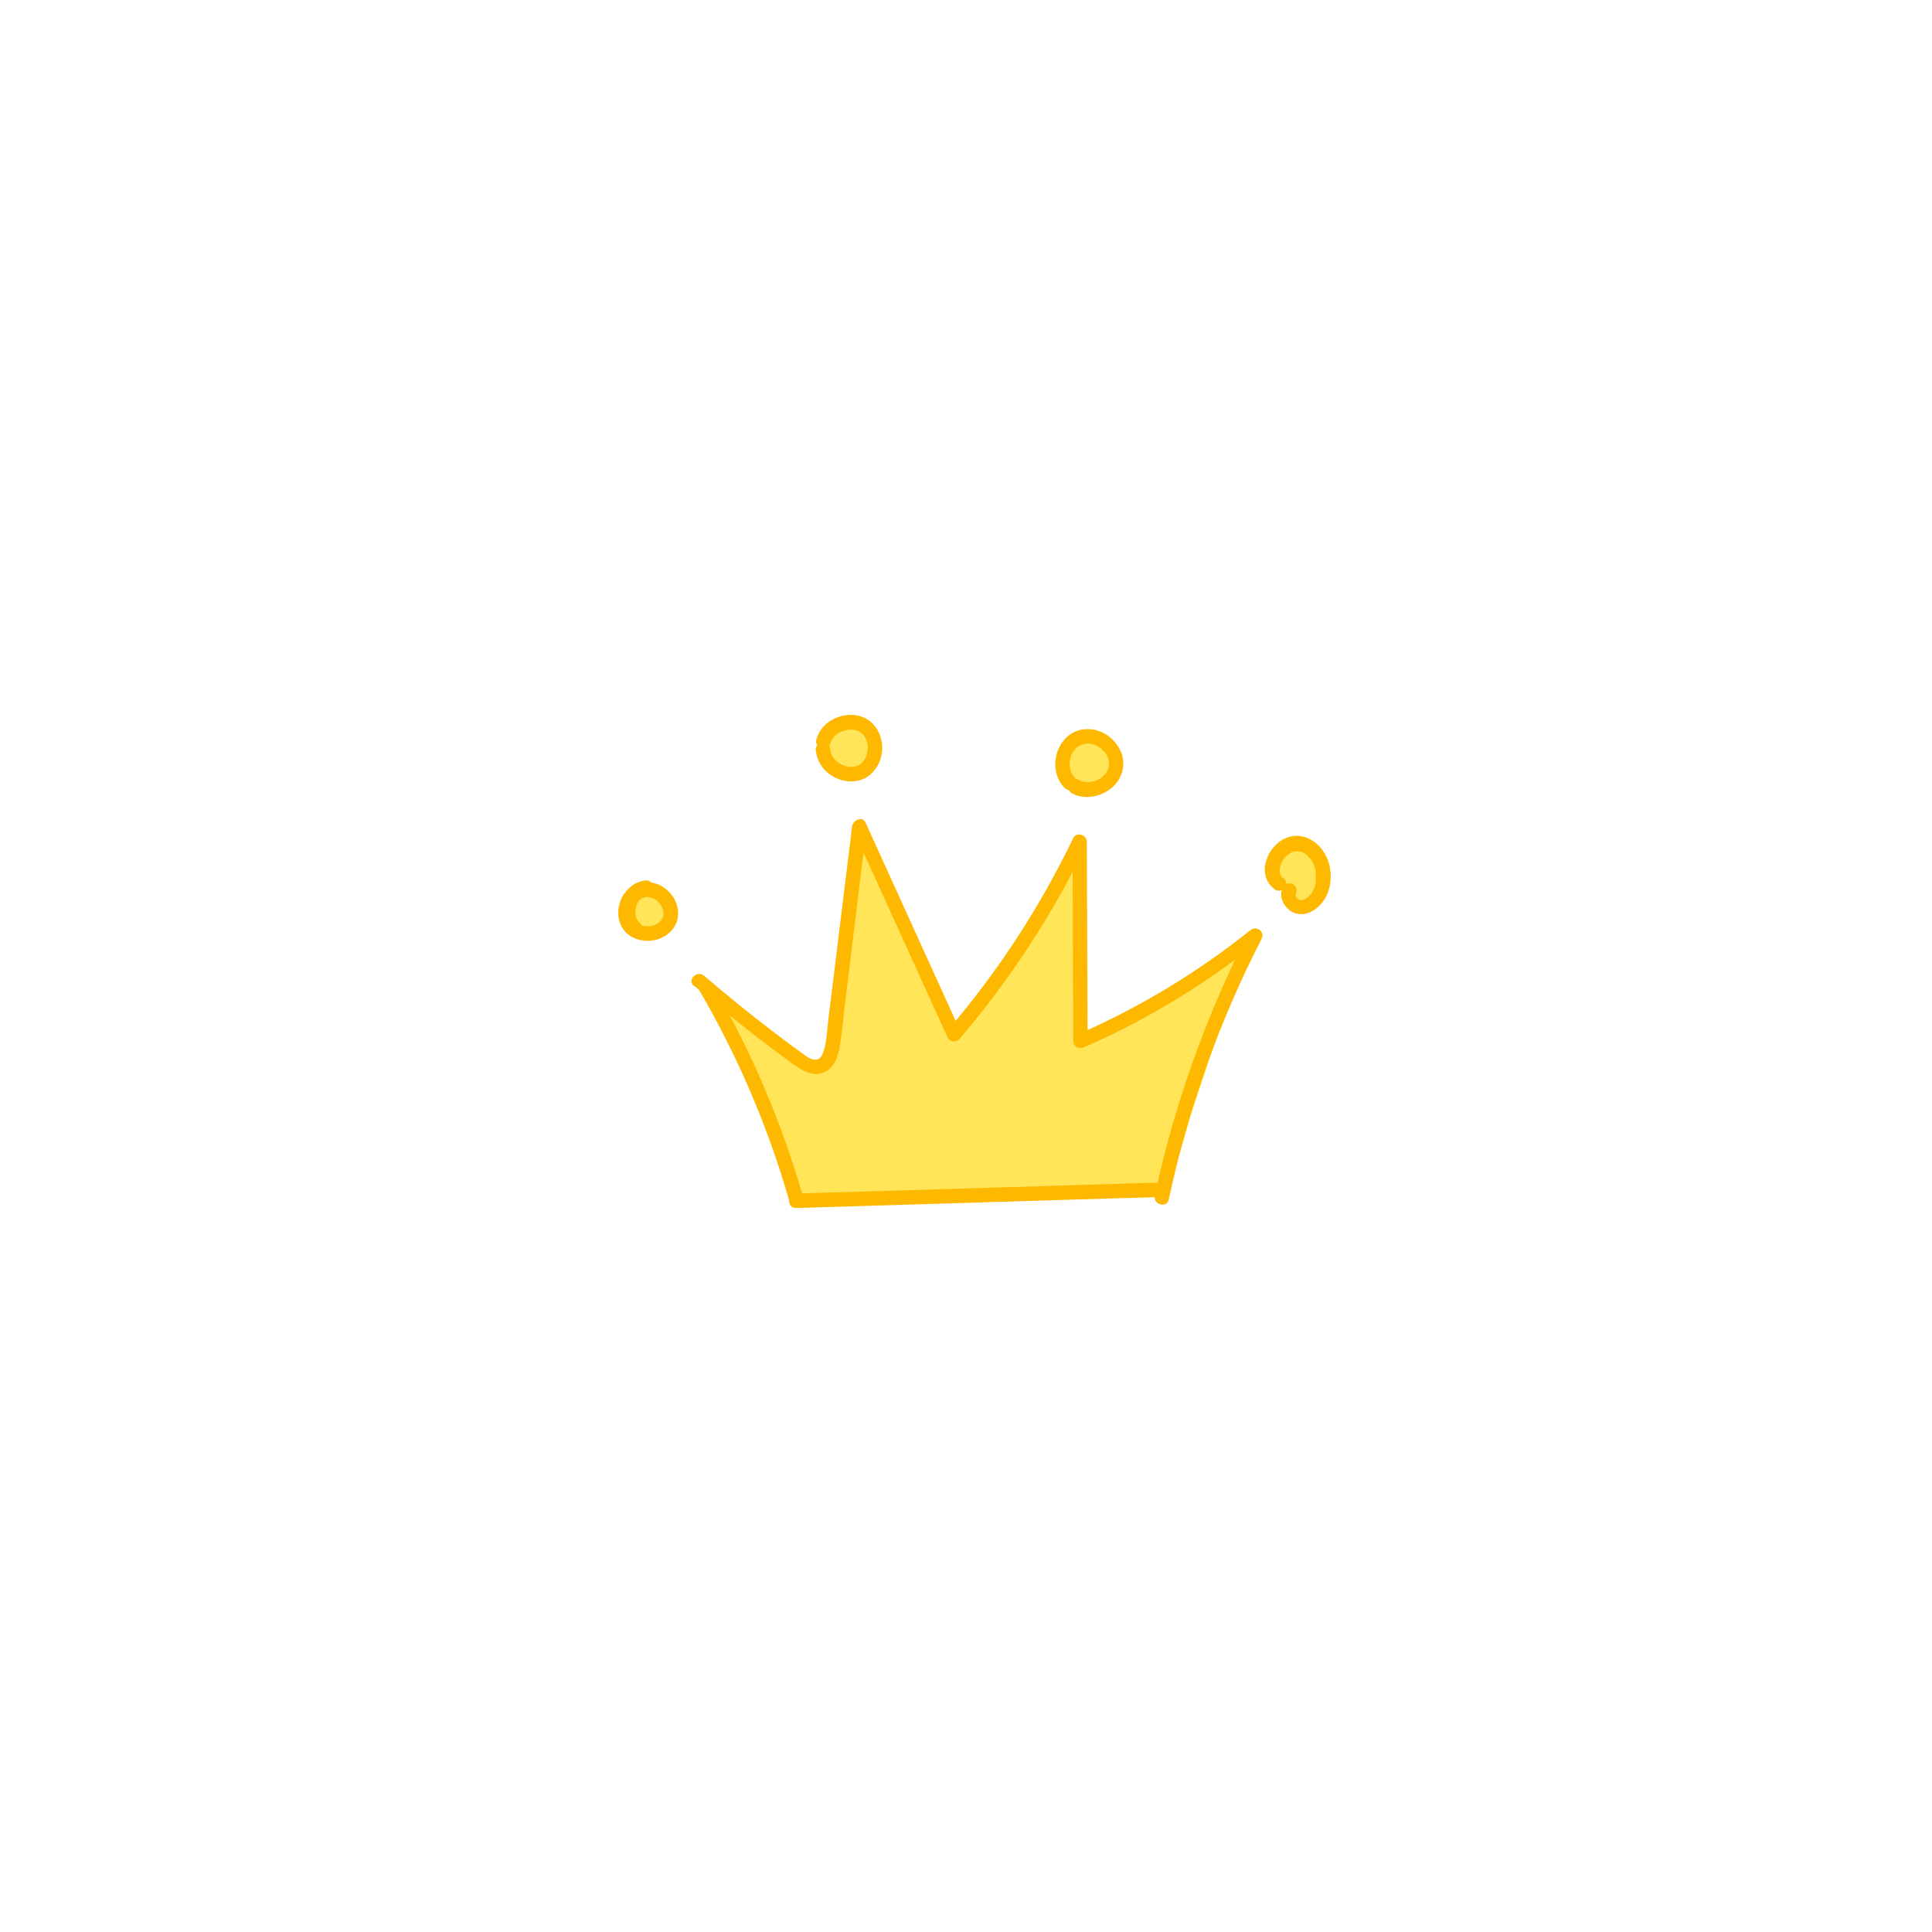
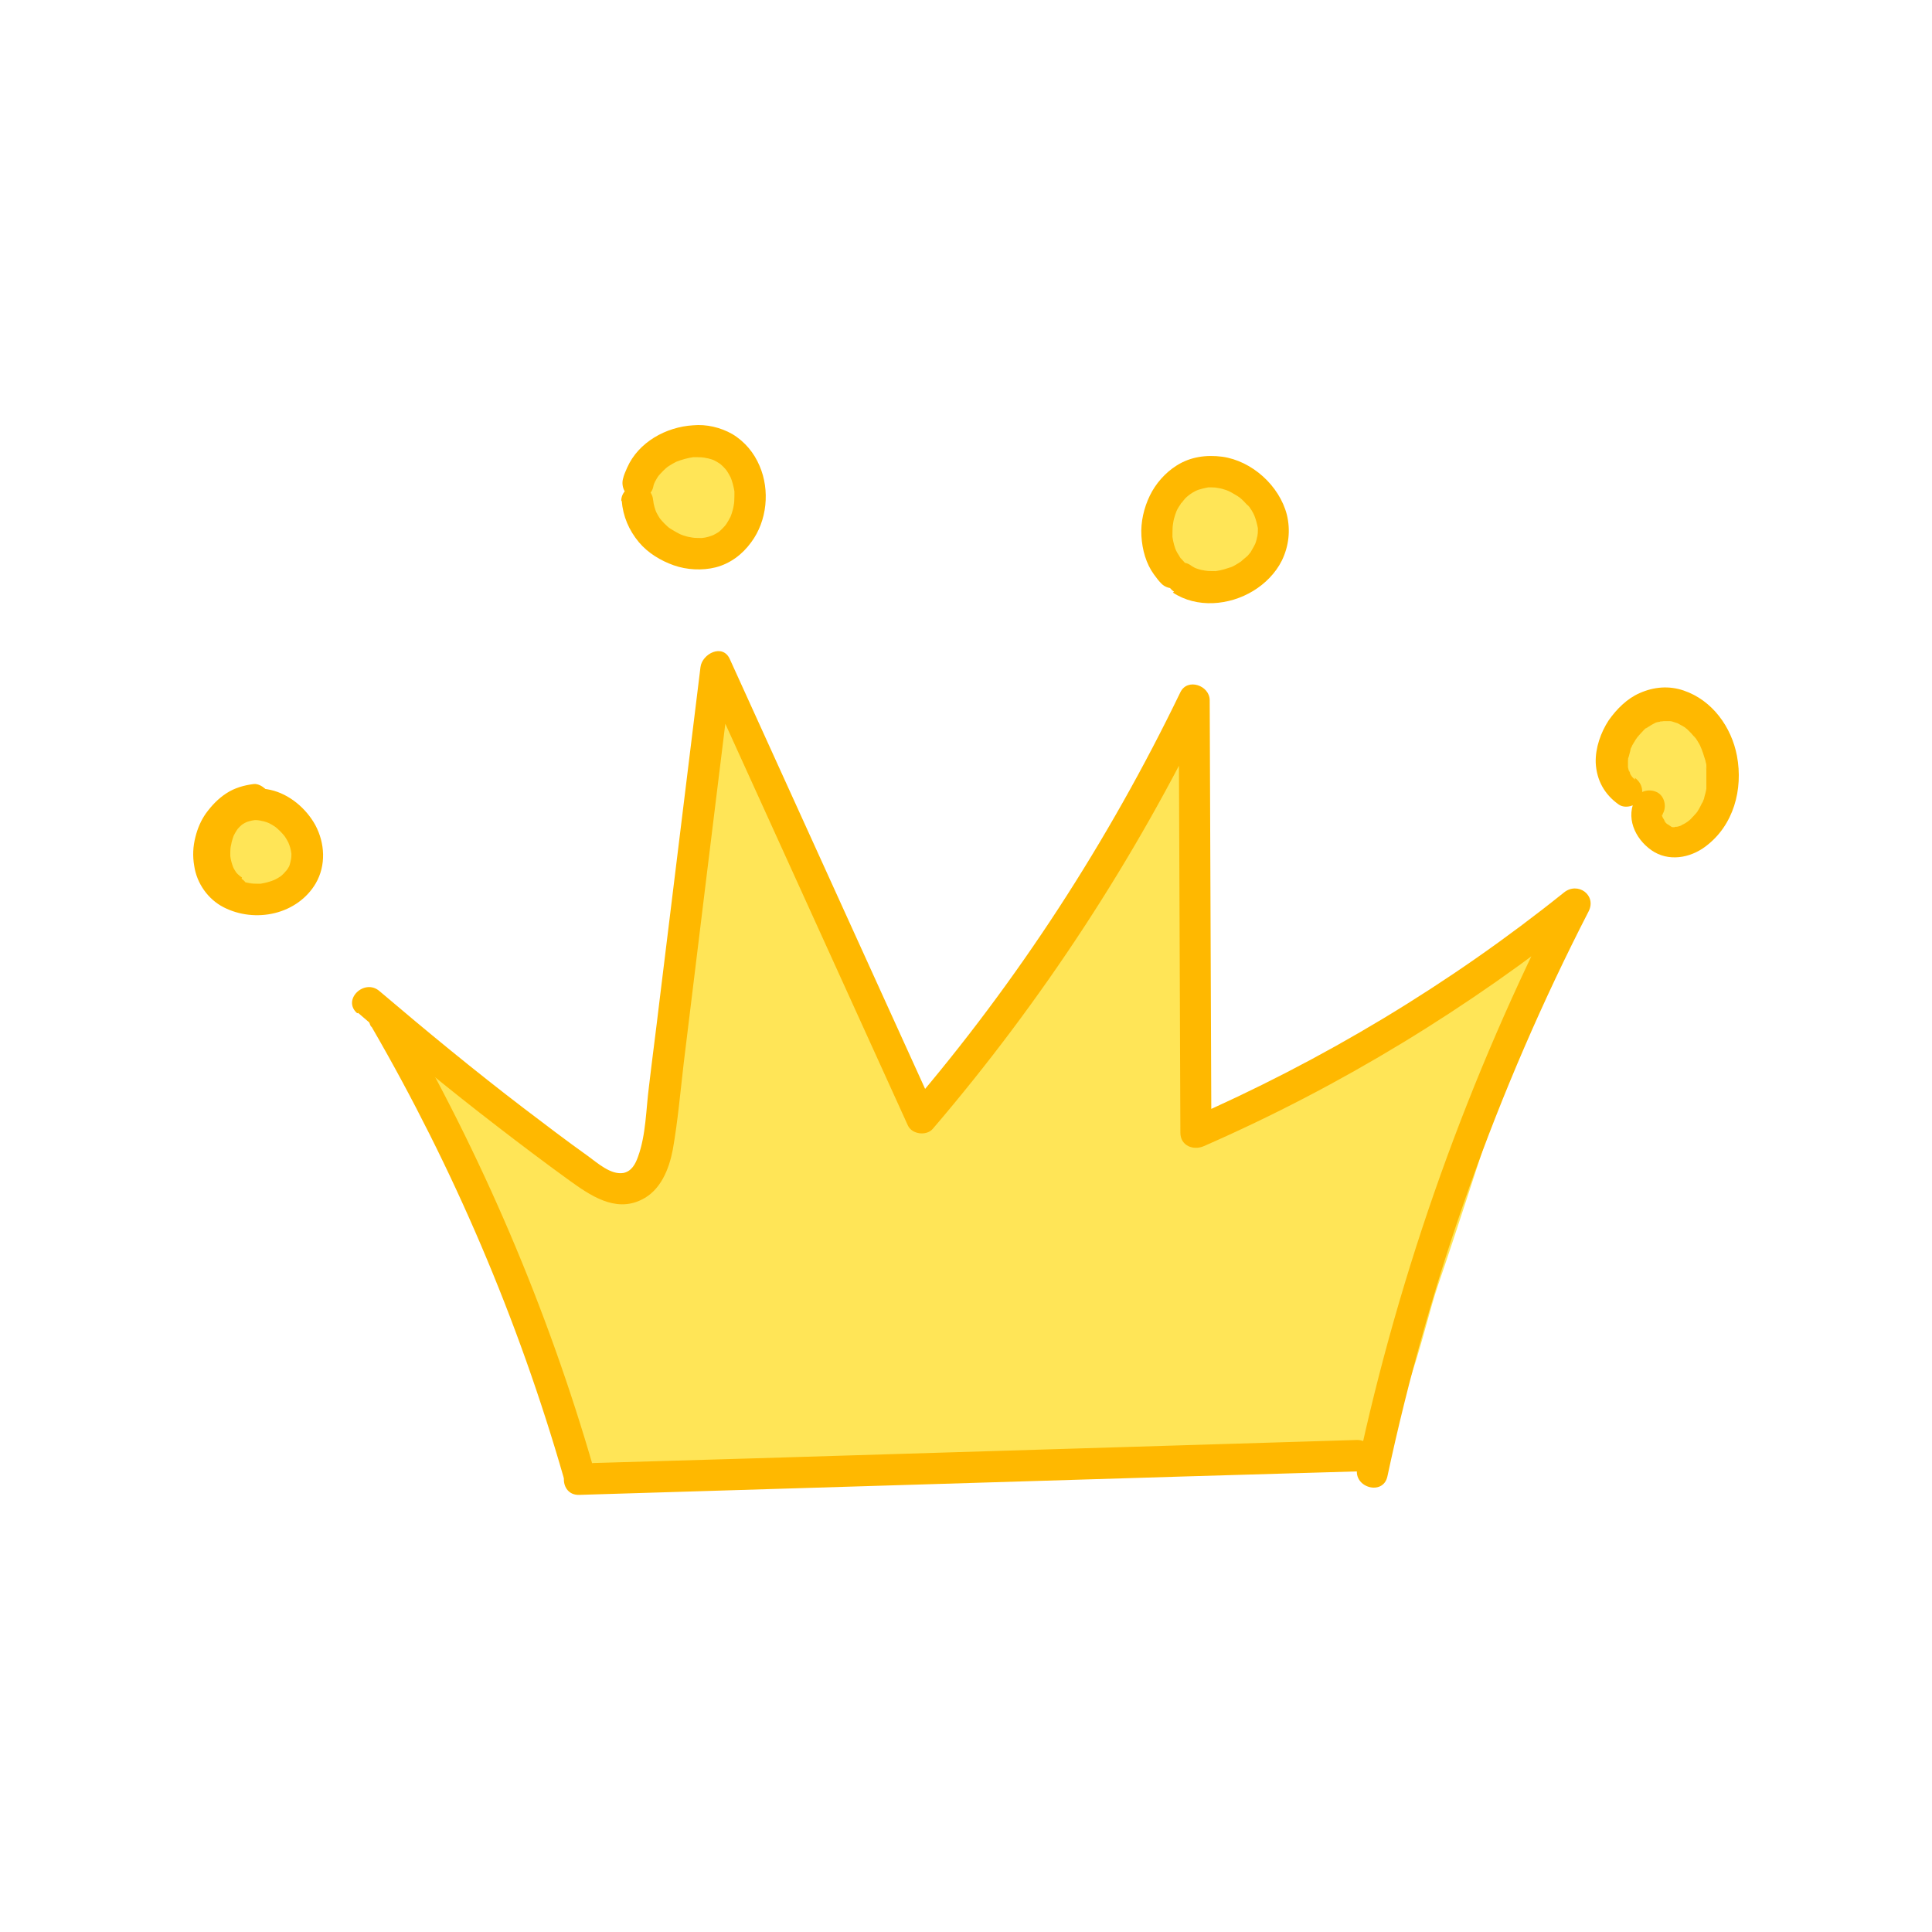
<svg xmlns="http://www.w3.org/2000/svg" width="100" height="100" viewBox="0 0 100 100" fill="none">
-   <path d="M41.394 61.665C41.394 61.665 41.474 61.735 41.514 61.765C42.804 62.675 45.704 62.075 47.154 61.955C50.194 61.705 53.244 61.615 56.294 61.685C57.274 61.705 59.174 61.985 60.034 61.405C60.954 60.785 61.334 58.595 61.694 57.545C62.714 54.565 63.584 51.535 64.814 48.635C61.874 50.705 59.424 52.595 56.044 53.845C55.714 50.595 55.684 47.315 55.944 44.055C54.304 47.385 52.184 50.485 49.674 53.225C48.534 51.695 47.694 49.935 46.854 48.235C46.354 47.205 45.824 46.175 45.384 45.125C45.284 44.885 44.314 43.215 44.314 43.195C44.264 45.635 43.914 48.045 43.554 50.455C43.374 51.705 43.184 52.955 43.004 54.205C42.974 54.415 42.934 54.645 42.804 54.805C42.164 55.615 40.304 53.985 39.774 53.515C39.034 52.855 37.974 51.455 36.824 51.665C38.644 54.585 39.504 57.985 41.004 61.065C41.104 61.275 41.214 61.485 41.374 61.645L41.394 61.665Z" fill="#FFE557" />
-   <path d="M36.584 51.166C38.564 54.566 40.114 58.216 41.204 61.996L36.584 51.166Z" fill="#FFE557" />
-   <path d="M36.254 51.356C38.214 54.736 39.754 58.346 40.834 62.096C40.964 62.556 41.694 62.366 41.554 61.896C40.454 58.086 38.884 54.406 36.894 50.976C36.654 50.556 36.004 50.936 36.244 51.356H36.254Z" fill="#FFB800" />
-   <path d="M35.934 51.026C37.014 51.956 38.114 52.856 39.244 53.726C39.814 54.166 40.384 54.596 40.964 55.016C41.464 55.376 42.064 55.796 42.694 55.486C43.154 55.266 43.354 54.756 43.444 54.286C43.564 53.606 43.624 52.906 43.704 52.226C43.884 50.756 44.064 49.276 44.244 47.806C44.454 46.126 44.654 44.446 44.864 42.766L44.164 42.956C45.794 46.546 47.424 50.126 49.054 53.716C49.154 53.926 49.494 53.966 49.644 53.796C52.254 50.746 54.464 47.366 56.214 43.756L55.514 43.566C55.524 47.006 55.544 50.446 55.554 53.886C55.554 54.196 55.864 54.316 56.114 54.206C59.384 52.776 62.444 50.906 65.234 48.676L64.644 48.226C62.434 52.546 60.784 57.146 59.774 61.886C59.674 62.356 60.394 62.556 60.494 62.086C61.494 57.406 63.104 52.866 65.294 48.606C65.494 48.216 65.034 47.886 64.704 48.156C61.974 50.346 58.944 52.166 55.734 53.566L56.294 53.886C56.284 50.446 56.264 47.006 56.254 43.566C56.254 43.216 55.724 43.026 55.554 43.376C53.834 46.936 51.674 50.266 49.104 53.266L49.694 53.346C48.064 49.756 46.434 46.176 44.804 42.586C44.634 42.206 44.144 42.456 44.104 42.776C43.774 45.436 43.454 48.096 43.124 50.756C43.044 51.436 42.954 52.106 42.874 52.786C42.804 53.326 42.804 53.936 42.614 54.456C42.554 54.626 42.464 54.806 42.264 54.846C41.964 54.896 41.644 54.606 41.424 54.446C40.904 54.076 40.394 53.686 39.894 53.306C38.714 52.406 37.574 51.466 36.444 50.506C36.084 50.196 35.544 50.716 35.914 51.036L35.934 51.026Z" fill="#FFB800" />
-   <path d="M41.204 62.158C47.394 61.968 53.584 61.778 59.774 61.598L41.204 62.158Z" fill="#FFE557" />
-   <path d="M41.204 62.527C46.024 62.377 50.844 62.237 55.654 62.087L59.764 61.967C60.244 61.957 60.244 61.207 59.764 61.217C54.944 61.367 50.124 61.507 45.314 61.657L41.204 61.777C40.724 61.787 40.724 62.537 41.204 62.527Z" fill="#FFB800" />
-   <path d="M32.974 48.126C32.234 47.675 32.394 46.346 33.214 46.076C34.034 45.806 34.954 46.756 34.674 47.576C34.394 48.396 33.104 48.586 32.584 47.895C32.064 47.206 32.584 46.026 33.444 45.935" fill="#FFE557" />
-   <path d="M33.164 47.796C33.164 47.796 33.104 47.756 33.074 47.736L33.154 47.796C33.094 47.746 33.034 47.696 32.994 47.636L33.054 47.716C33.004 47.646 32.954 47.566 32.924 47.486L32.964 47.576C32.924 47.476 32.894 47.376 32.884 47.276V47.376C32.884 47.256 32.884 47.136 32.894 47.026V47.126C32.894 47.006 32.934 46.886 32.974 46.776L32.934 46.866C32.974 46.776 33.024 46.686 33.084 46.606L33.024 46.686C33.074 46.616 33.134 46.556 33.204 46.506L33.124 46.566C33.184 46.516 33.264 46.476 33.334 46.446L33.244 46.486C33.314 46.456 33.394 46.436 33.474 46.426H33.374C33.464 46.426 33.544 46.426 33.634 46.436H33.534C33.634 46.436 33.734 46.466 33.824 46.506L33.734 46.466C33.834 46.506 33.934 46.566 34.024 46.636L33.944 46.576C34.034 46.646 34.124 46.736 34.194 46.826L34.134 46.746C34.204 46.836 34.264 46.936 34.304 47.036L34.264 46.946C34.304 47.036 34.334 47.136 34.344 47.236V47.136C34.344 47.226 34.344 47.316 34.334 47.406V47.306C34.334 47.386 34.314 47.466 34.284 47.546L34.324 47.456C34.294 47.536 34.244 47.606 34.194 47.676L34.254 47.596C34.194 47.666 34.134 47.736 34.064 47.786L34.144 47.726C34.054 47.796 33.964 47.846 33.864 47.886L33.954 47.846C33.844 47.896 33.724 47.926 33.604 47.946H33.704C33.574 47.946 33.454 47.946 33.324 47.936H33.424C33.314 47.936 33.214 47.906 33.114 47.866L33.204 47.906C33.124 47.866 33.044 47.826 32.964 47.766L33.044 47.826C32.974 47.776 32.914 47.716 32.864 47.646L32.924 47.726C32.874 47.656 32.834 47.586 32.794 47.506L32.834 47.596C32.794 47.506 32.774 47.416 32.754 47.316V47.416C32.754 47.306 32.754 47.196 32.764 47.086V47.186C32.764 47.056 32.804 46.936 32.854 46.816L32.814 46.906C32.864 46.796 32.924 46.686 33.004 46.586L32.944 46.666C33.014 46.576 33.094 46.496 33.174 46.436L33.094 46.496C33.174 46.436 33.254 46.386 33.344 46.346L33.254 46.386C33.334 46.356 33.424 46.326 33.514 46.316H33.414C33.414 46.316 33.434 46.326 33.444 46.326C33.544 46.316 33.634 46.296 33.714 46.216C33.784 46.146 33.824 46.046 33.824 45.946C33.824 45.846 33.784 45.746 33.714 45.676C33.644 45.616 33.544 45.556 33.444 45.566C33.214 45.596 32.994 45.656 32.794 45.786C32.594 45.916 32.444 46.076 32.304 46.266C32.184 46.436 32.104 46.626 32.054 46.826C31.994 47.056 31.984 47.286 32.024 47.516C32.084 47.936 32.354 48.316 32.724 48.506C33.094 48.696 33.534 48.746 33.944 48.646C34.354 48.546 34.714 48.296 34.924 47.936C35.174 47.506 35.144 46.976 34.914 46.546C34.694 46.146 34.294 45.806 33.844 45.706C33.394 45.606 32.904 45.716 32.574 46.056C32.004 46.626 31.944 47.686 32.524 48.266C32.594 48.346 32.684 48.406 32.774 48.466C32.944 48.566 33.194 48.506 33.284 48.336C33.374 48.166 33.324 47.936 33.154 47.826L33.164 47.796Z" fill="#FFB800" />
-   <path d="M42.594 38.807C42.654 39.717 43.804 40.367 44.614 39.937C45.424 39.507 45.544 38.197 44.824 37.627C44.104 37.057 42.854 37.487 42.634 38.377" fill="#FFE557" />
-   <path d="M42.224 38.806C42.254 39.176 42.394 39.506 42.634 39.796C42.854 40.056 43.154 40.236 43.464 40.346C43.774 40.456 44.144 40.476 44.464 40.396C44.814 40.306 45.104 40.086 45.314 39.796C45.694 39.286 45.764 38.556 45.514 37.976C45.384 37.666 45.164 37.396 44.864 37.216C44.584 37.056 44.244 36.976 43.924 37.006C43.284 37.046 42.624 37.406 42.354 38.016C42.314 38.106 42.274 38.196 42.254 38.286C42.204 38.476 42.314 38.706 42.514 38.746C42.714 38.786 42.924 38.686 42.974 38.486C42.984 38.426 43.004 38.376 43.034 38.316L42.994 38.406C43.034 38.316 43.084 38.226 43.154 38.146L43.094 38.226C43.164 38.136 43.244 38.056 43.344 37.976L43.264 38.036C43.374 37.956 43.494 37.886 43.614 37.836L43.524 37.876C43.654 37.826 43.794 37.786 43.934 37.766H43.834C43.964 37.766 44.094 37.766 44.224 37.776H44.124C44.234 37.776 44.344 37.806 44.444 37.846L44.354 37.806C44.444 37.846 44.534 37.896 44.614 37.956L44.534 37.896C44.614 37.956 44.684 38.026 44.744 38.106L44.684 38.026C44.754 38.116 44.804 38.206 44.854 38.316L44.814 38.226C44.864 38.346 44.894 38.466 44.914 38.586V38.486C44.914 38.626 44.914 38.776 44.904 38.916V38.816C44.904 38.946 44.864 39.076 44.814 39.206L44.854 39.116C44.804 39.226 44.744 39.336 44.674 39.426L44.734 39.346C44.674 39.426 44.604 39.496 44.524 39.566L44.604 39.506C44.524 39.566 44.434 39.616 44.344 39.656L44.434 39.616C44.334 39.656 44.244 39.686 44.134 39.696H44.234C44.114 39.696 43.994 39.696 43.874 39.686H43.974C43.844 39.686 43.714 39.646 43.594 39.596L43.684 39.636C43.554 39.576 43.434 39.506 43.314 39.426L43.394 39.486C43.294 39.406 43.204 39.316 43.124 39.216L43.184 39.296C43.114 39.206 43.064 39.116 43.014 39.006L43.054 39.096C43.014 38.996 42.984 38.896 42.974 38.786V38.886C42.974 38.886 42.974 38.836 42.974 38.816C42.974 38.716 42.934 38.626 42.864 38.546C42.794 38.476 42.694 38.436 42.594 38.436C42.404 38.436 42.204 38.606 42.214 38.816L42.224 38.806Z" fill="#FFB800" />
-   <path d="M55.564 40.667C56.364 41.197 57.634 40.627 57.754 39.677C57.874 38.727 56.794 37.847 55.894 38.157C54.994 38.467 54.684 39.837 55.364 40.507" fill="#FFE557" />
-   <path d="M55.374 40.996C55.944 41.376 56.724 41.306 57.294 40.956C57.574 40.786 57.824 40.536 57.974 40.236C58.144 39.886 58.184 39.506 58.094 39.136C57.914 38.446 57.264 37.856 56.554 37.756C56.174 37.706 55.794 37.756 55.464 37.966C55.194 38.136 54.964 38.396 54.824 38.686C54.684 38.976 54.604 39.316 54.624 39.646C54.644 39.976 54.734 40.306 54.924 40.566C54.984 40.646 55.034 40.716 55.104 40.786C55.244 40.926 55.494 40.936 55.634 40.786C55.774 40.636 55.784 40.406 55.634 40.256C55.604 40.226 55.584 40.196 55.554 40.166C55.504 40.096 55.604 40.236 55.564 40.186C55.554 40.166 55.544 40.156 55.534 40.136C55.494 40.076 55.454 40.006 55.424 39.936L55.464 40.026C55.414 39.916 55.384 39.796 55.364 39.666V39.766C55.364 39.626 55.364 39.486 55.374 39.346V39.446C55.374 39.306 55.414 39.166 55.474 39.026L55.434 39.116C55.464 39.036 55.504 38.966 55.554 38.896C55.564 38.876 55.574 38.856 55.594 38.846C55.604 38.826 55.654 38.766 55.604 38.826C55.554 38.886 55.604 38.826 55.624 38.806C55.634 38.786 55.654 38.776 55.664 38.756C55.694 38.726 55.724 38.696 55.754 38.676C55.774 38.666 55.784 38.646 55.804 38.636C55.834 38.606 55.724 38.696 55.764 38.666C55.764 38.666 55.784 38.656 55.794 38.646C55.864 38.596 55.944 38.556 56.024 38.526L55.934 38.566C56.024 38.526 56.124 38.506 56.224 38.486H56.124C56.234 38.486 56.344 38.486 56.464 38.496H56.364C56.494 38.496 56.614 38.536 56.734 38.586L56.644 38.546C56.734 38.586 56.824 38.636 56.904 38.686C56.924 38.696 56.944 38.716 56.964 38.726C56.974 38.726 57.014 38.766 56.964 38.726C56.914 38.686 56.954 38.726 56.964 38.726C57.004 38.756 57.034 38.786 57.074 38.826C57.104 38.856 57.134 38.896 57.174 38.926C57.174 38.936 57.194 38.946 57.204 38.956C57.234 38.996 57.174 38.916 57.174 38.916C57.184 38.916 57.204 38.966 57.214 38.976C57.274 39.056 57.314 39.146 57.354 39.236L57.314 39.146C57.354 39.246 57.384 39.356 57.404 39.466V39.366C57.404 39.466 57.404 39.576 57.394 39.676V39.576C57.394 39.676 57.364 39.776 57.324 39.876L57.364 39.786C57.324 39.866 57.284 39.946 57.234 40.026C57.234 40.036 57.224 40.046 57.214 40.056C57.184 40.106 57.264 39.986 57.244 40.016C57.234 40.036 57.214 40.046 57.204 40.066C57.174 40.106 57.144 40.136 57.104 40.166C57.064 40.196 57.034 40.226 57.004 40.256C56.974 40.286 57.084 40.196 57.034 40.226C57.034 40.226 57.014 40.236 57.014 40.246C56.994 40.256 56.974 40.276 56.954 40.286C56.874 40.336 56.794 40.386 56.704 40.416L56.794 40.376C56.664 40.426 56.534 40.466 56.394 40.486H56.494C56.364 40.486 56.234 40.486 56.114 40.476H56.214C56.104 40.476 55.994 40.446 55.894 40.406L55.984 40.446C55.914 40.416 55.854 40.386 55.784 40.336C55.624 40.226 55.364 40.296 55.274 40.466C55.174 40.656 55.234 40.866 55.404 40.976L55.374 40.996Z" fill="#FFB800" />
-   <path d="M66.214 45.775C65.334 45.155 66.214 43.505 67.284 43.695C68.354 43.885 68.824 45.325 68.314 46.275C68.114 46.645 67.764 46.975 67.354 46.975C66.944 46.975 66.554 46.475 66.774 46.125" fill="#FFE557" />
-   <path d="M66.404 45.456C66.344 45.416 66.474 45.516 66.424 45.476C66.424 45.476 66.404 45.466 66.394 45.456C66.374 45.436 66.354 45.416 66.334 45.396C66.324 45.386 66.314 45.366 66.304 45.356C66.304 45.356 66.364 45.436 66.334 45.396C66.314 45.366 66.294 45.346 66.284 45.316C66.244 45.196 66.264 45.276 66.284 45.316C66.284 45.286 66.264 45.266 66.254 45.246C66.244 45.226 66.244 45.196 66.234 45.166C66.234 45.156 66.234 45.136 66.234 45.126C66.234 45.096 66.234 45.236 66.234 45.156C66.234 45.106 66.234 45.046 66.234 44.996C66.234 44.956 66.254 44.866 66.234 44.996C66.234 44.966 66.244 44.936 66.254 44.906C66.264 44.856 66.284 44.806 66.294 44.746C66.294 44.716 66.314 44.696 66.324 44.666C66.274 44.796 66.324 44.676 66.334 44.646C66.364 44.596 66.394 44.546 66.424 44.496C66.444 44.476 66.454 44.446 66.474 44.426C66.514 44.376 66.424 44.486 66.454 44.456C66.464 44.436 66.484 44.426 66.494 44.406C66.534 44.366 66.574 44.316 66.614 44.276C66.634 44.256 66.654 44.236 66.684 44.216C66.724 44.176 66.654 44.246 66.654 44.246C66.674 44.236 66.694 44.216 66.714 44.206C66.764 44.176 66.804 44.146 66.854 44.126C66.864 44.126 66.884 44.116 66.894 44.106C66.794 44.156 66.834 44.136 66.864 44.116C66.894 44.096 66.924 44.096 66.954 44.086C66.984 44.086 67.004 44.076 67.034 44.066C67.054 44.066 67.064 44.066 67.084 44.066C66.974 44.086 67.004 44.066 67.034 44.066C67.094 44.066 67.164 44.066 67.224 44.066C67.294 44.066 67.144 44.046 67.184 44.066C67.204 44.066 67.214 44.066 67.234 44.066C67.264 44.066 67.294 44.076 67.324 44.086C67.354 44.096 67.384 44.106 67.414 44.116C67.424 44.116 67.484 44.146 67.414 44.116C67.344 44.086 67.424 44.116 67.434 44.126C67.494 44.156 67.544 44.186 67.594 44.216C67.604 44.216 67.614 44.226 67.624 44.236C67.684 44.276 67.554 44.176 67.604 44.226C67.634 44.246 67.654 44.266 67.684 44.296C67.724 44.336 67.764 44.376 67.804 44.426C67.814 44.436 67.824 44.456 67.844 44.466C67.774 44.386 67.804 44.416 67.824 44.436C67.844 44.466 67.864 44.496 67.884 44.526C67.914 44.576 67.954 44.636 67.974 44.696C67.984 44.726 68.004 44.756 68.014 44.786C67.954 44.676 68.014 44.786 68.024 44.826C68.044 44.886 68.064 44.956 68.084 45.016C68.084 45.046 68.104 45.076 68.104 45.116C68.104 45.126 68.104 45.146 68.104 45.156C68.104 45.166 68.114 45.256 68.104 45.186C68.094 45.116 68.104 45.226 68.104 45.246C68.104 45.276 68.104 45.316 68.104 45.346C68.104 45.416 68.104 45.486 68.104 45.556C68.104 45.586 68.104 45.626 68.104 45.656C68.104 45.736 68.124 45.556 68.104 45.636C68.104 45.646 68.104 45.666 68.104 45.676C68.094 45.746 68.074 45.816 68.054 45.886C68.054 45.916 68.034 45.946 68.024 45.976C68.024 45.996 68.014 46.006 68.004 46.026C67.984 46.076 68.044 45.936 68.014 45.996C67.974 46.066 67.944 46.146 67.894 46.216C67.894 46.226 67.874 46.246 67.864 46.256C67.864 46.266 67.844 46.286 67.834 46.296C67.864 46.256 67.874 46.246 67.854 46.266C67.824 46.306 67.794 46.336 67.764 46.366C67.734 46.406 67.694 46.436 67.654 46.466C67.594 46.526 67.724 46.426 67.654 46.466C67.634 46.476 67.614 46.496 67.594 46.506C67.584 46.506 67.564 46.526 67.554 46.526C67.544 46.526 67.524 46.546 67.514 46.546C67.474 46.566 67.484 46.556 67.534 46.546C67.534 46.546 67.424 46.586 67.404 46.586C67.384 46.586 67.354 46.586 67.344 46.596C67.404 46.596 67.414 46.596 67.374 46.596H67.354C67.354 46.596 67.304 46.596 67.284 46.596C67.344 46.596 67.364 46.606 67.334 46.596C67.324 46.596 67.314 46.596 67.304 46.596C67.284 46.596 67.264 46.586 67.244 46.576C67.174 46.556 67.324 46.616 67.254 46.576C67.224 46.556 67.184 46.526 67.144 46.506C67.144 46.506 67.214 46.566 67.174 46.526C67.154 46.506 67.134 46.496 67.124 46.476C67.114 46.466 67.104 46.446 67.094 46.436C67.164 46.486 67.124 46.476 67.104 46.436C67.094 46.416 67.084 46.396 67.074 46.386C67.034 46.326 67.104 46.466 67.074 46.406C67.074 46.386 67.064 46.366 67.054 46.346V46.326C67.054 46.326 67.054 46.296 67.054 46.366C67.054 46.356 67.054 46.336 67.054 46.326C67.034 46.386 67.054 46.226 67.054 46.326C67.054 46.316 67.054 46.296 67.064 46.286C67.074 46.246 67.064 46.256 67.044 46.316C67.044 46.306 67.054 46.296 67.064 46.276C67.164 46.106 67.104 45.856 66.934 45.766C66.764 45.676 66.524 45.716 66.424 45.896C66.164 46.346 66.394 46.866 66.794 47.146C67.194 47.426 67.714 47.336 68.084 47.056C68.754 46.556 68.984 45.696 68.834 44.896C68.704 44.206 68.244 43.566 67.564 43.336C67.214 43.216 66.854 43.246 66.514 43.396C66.214 43.526 65.964 43.776 65.774 44.046C65.584 44.336 65.454 44.706 65.464 45.056C65.484 45.476 65.674 45.816 66.014 46.056C66.174 46.166 66.434 46.086 66.524 45.926C66.624 45.736 66.564 45.536 66.394 45.416L66.404 45.456Z" fill="#FFB800" />
+   <path d="M30.379 75.507C30.379 75.507 30.553 75.659 30.639 75.724C33.438 77.698 39.729 76.396 42.874 76.136C49.469 75.594 56.086 75.398 62.702 75.55C64.828 75.594 68.95 76.201 70.815 74.943C72.811 73.598 73.635 68.847 74.416 66.569C76.629 60.105 78.516 53.532 81.185 47.24C74.807 51.731 69.492 55.831 62.16 58.543C61.444 51.492 61.379 44.377 61.943 37.305C58.385 44.529 53.786 51.254 48.341 57.198C45.868 53.879 44.046 50.061 42.224 46.373C41.139 44.138 39.989 41.904 39.035 39.626C38.818 39.106 36.714 35.483 36.714 35.44C36.605 40.733 35.846 45.961 35.065 51.189C34.674 53.9 34.262 56.612 33.872 59.324C33.807 59.779 33.72 60.278 33.438 60.625C32.05 62.382 28.015 58.846 26.865 57.827C25.259 56.395 22.96 53.358 20.465 53.814C24.413 60.148 26.279 67.524 29.533 74.205C29.75 74.661 29.989 75.116 30.336 75.463L30.379 75.507Z" fill="#FFE557" />
+   <path d="M19.944 52.73C24.24 60.106 27.602 68.024 29.967 76.224L19.944 52.73Z" fill="#FFE557" />
+   <path d="M19.229 53.14C23.481 60.473 26.822 68.304 29.164 76.439C29.446 77.437 31.03 77.025 30.726 76.005C28.34 67.74 24.934 59.757 20.617 52.316C20.097 51.405 18.687 52.229 19.207 53.14H19.229Z" fill="#FFB800" />
+   <path d="M18.534 52.426C20.877 54.443 23.263 56.396 25.714 58.283C26.951 59.237 28.187 60.17 29.445 61.081C30.53 61.862 31.831 62.773 33.198 62.101C34.196 61.624 34.63 60.517 34.825 59.498C35.086 58.023 35.216 56.504 35.389 55.029C35.78 51.84 36.17 48.63 36.561 45.441C37.016 41.796 37.45 38.152 37.906 34.507L36.387 34.919C39.923 42.707 43.459 50.473 46.995 58.261C47.212 58.717 47.95 58.804 48.275 58.435C53.937 51.818 58.731 44.486 62.527 36.655L61.009 36.243C61.031 43.705 61.074 51.168 61.096 58.63C61.096 59.303 61.768 59.563 62.31 59.324C69.404 56.222 76.042 52.166 82.095 47.328L80.815 46.352C76.02 55.723 72.441 65.702 70.25 75.985C70.033 77.004 71.595 77.438 71.812 76.418C73.981 66.266 77.474 56.417 82.225 47.176C82.659 46.33 81.661 45.614 80.945 46.2C75.023 50.951 68.45 54.899 61.486 57.936L62.701 58.63C62.679 51.168 62.636 43.705 62.614 36.243C62.614 35.483 61.464 35.071 61.096 35.831C57.364 43.553 52.679 50.777 47.103 57.285L48.383 57.459C44.847 49.671 41.311 41.905 37.776 34.117C37.407 33.292 36.344 33.835 36.257 34.529C35.541 40.299 34.847 46.07 34.131 51.84C33.958 53.315 33.762 54.769 33.589 56.244C33.437 57.415 33.437 58.739 33.025 59.867C32.895 60.235 32.699 60.626 32.265 60.713C31.615 60.821 30.92 60.192 30.443 59.845C29.315 59.042 28.209 58.196 27.124 57.372C24.564 55.419 22.091 53.38 19.64 51.298C18.859 50.625 17.688 51.753 18.49 52.447L18.534 52.426Z" fill="#FFB800" />
+   <path d="M29.967 76.574C43.395 76.162 56.823 75.75 70.251 75.359L29.967 76.574Z" fill="#FFE557" />
+   <path d="M29.967 77.375C40.423 77.05 50.879 76.746 61.314 76.421L70.23 76.16C71.271 76.139 71.271 74.512 70.23 74.533C59.773 74.859 49.317 75.162 38.883 75.488L29.967 75.748C28.926 75.77 28.926 77.397 29.967 77.375Z" fill="#FFB800" />
+   <path d="M12.113 46.134C10.508 45.157 10.855 42.272 12.634 41.687C14.413 41.101 16.409 43.162 15.801 44.941C15.194 46.719 12.395 47.132 11.267 45.635C10.139 44.138 11.267 41.578 13.133 41.383" fill="#FFE557" />
+   <path d="M12.525 45.418C12.525 45.418 12.395 45.331 12.33 45.288L12.503 45.418C12.373 45.31 12.243 45.201 12.156 45.071L12.287 45.245C12.178 45.093 12.069 44.919 12.004 44.746L12.091 44.941C12.004 44.724 11.939 44.507 11.918 44.29V44.507C11.918 44.247 11.918 43.986 11.939 43.748V43.965C11.939 43.704 12.026 43.444 12.113 43.205L12.026 43.401C12.113 43.205 12.221 43.01 12.351 42.837L12.221 43.01C12.33 42.858 12.46 42.728 12.612 42.62L12.438 42.75C12.569 42.641 12.742 42.555 12.894 42.489L12.699 42.576C12.851 42.511 13.024 42.468 13.198 42.446H12.981C13.176 42.446 13.349 42.446 13.545 42.468H13.328C13.545 42.468 13.762 42.533 13.957 42.62L13.762 42.533C13.979 42.62 14.195 42.75 14.391 42.902L14.217 42.772C14.412 42.923 14.608 43.119 14.759 43.314L14.629 43.14C14.781 43.336 14.911 43.553 14.998 43.769L14.911 43.574C14.998 43.769 15.063 43.986 15.085 44.203V43.986C15.085 44.182 15.085 44.377 15.063 44.572V44.355C15.063 44.529 15.02 44.702 14.955 44.876L15.041 44.681C14.976 44.854 14.868 45.006 14.759 45.158L14.89 44.984C14.759 45.136 14.629 45.288 14.477 45.396L14.651 45.266C14.456 45.418 14.261 45.527 14.044 45.613L14.239 45.527C14 45.635 13.74 45.7 13.48 45.743H13.697C13.415 45.743 13.154 45.743 12.872 45.722H13.089C12.851 45.722 12.634 45.657 12.417 45.57L12.612 45.657C12.438 45.57 12.265 45.483 12.091 45.353L12.265 45.483C12.113 45.375 11.983 45.245 11.874 45.093L12.004 45.266C11.896 45.114 11.809 44.962 11.722 44.789L11.809 44.984C11.722 44.789 11.679 44.594 11.636 44.377V44.594C11.636 44.355 11.636 44.117 11.657 43.878V44.095C11.657 43.813 11.744 43.553 11.853 43.292L11.766 43.487C11.874 43.249 12.005 43.01 12.178 42.793L12.048 42.967C12.2 42.772 12.373 42.598 12.547 42.468L12.373 42.598C12.547 42.468 12.72 42.359 12.916 42.273L12.72 42.359C12.894 42.294 13.089 42.229 13.284 42.208H13.067C13.067 42.208 13.111 42.229 13.133 42.229C13.349 42.208 13.545 42.164 13.718 41.991C13.87 41.839 13.957 41.622 13.957 41.405C13.957 41.188 13.87 40.971 13.718 40.819C13.566 40.689 13.349 40.559 13.133 40.581C12.633 40.646 12.156 40.776 11.722 41.058C11.289 41.34 10.963 41.687 10.659 42.099C10.399 42.468 10.226 42.88 10.117 43.314C9.987 43.813 9.965 44.312 10.052 44.811C10.182 45.722 10.768 46.546 11.571 46.958C12.373 47.37 13.328 47.479 14.217 47.262C15.107 47.045 15.887 46.503 16.343 45.722C16.885 44.789 16.82 43.639 16.321 42.706C15.844 41.839 14.976 41.101 14 40.884C13.024 40.667 11.961 40.906 11.245 41.644C10.009 42.88 9.879 45.179 11.137 46.438C11.289 46.611 11.484 46.741 11.679 46.871C12.048 47.089 12.59 46.958 12.785 46.59C12.981 46.221 12.872 45.722 12.503 45.483L12.525 45.418Z" fill="#FFB800" />
+   <path d="M32.982 25.92C33.113 27.894 35.607 29.304 37.364 28.371C39.122 27.439 39.382 24.597 37.82 23.36C36.258 22.124 33.546 23.056 33.069 24.987" fill="#FFE557" />
+   <path d="M32.18 25.918C32.245 26.721 32.548 27.437 33.069 28.066C33.546 28.63 34.197 29.02 34.87 29.259C35.542 29.498 36.345 29.541 37.039 29.367C37.798 29.172 38.427 28.695 38.883 28.066C39.707 26.959 39.859 25.376 39.317 24.118C39.035 23.445 38.557 22.86 37.907 22.469C37.299 22.122 36.562 21.948 35.867 22.014C34.479 22.1 33.047 22.881 32.462 24.204C32.375 24.4 32.288 24.595 32.245 24.79C32.136 25.202 32.375 25.701 32.809 25.788C33.243 25.875 33.698 25.658 33.807 25.224C33.828 25.094 33.872 24.985 33.937 24.855L33.85 25.05C33.937 24.855 34.045 24.66 34.197 24.486L34.067 24.66C34.219 24.465 34.392 24.291 34.609 24.118L34.436 24.248C34.674 24.074 34.935 23.922 35.195 23.814L35 23.901C35.282 23.792 35.586 23.706 35.889 23.662H35.672C35.954 23.662 36.236 23.662 36.518 23.684H36.301C36.54 23.684 36.779 23.749 36.996 23.836L36.8 23.749C36.996 23.836 37.191 23.944 37.364 24.074L37.191 23.944C37.364 24.074 37.516 24.226 37.646 24.4L37.516 24.226C37.668 24.421 37.776 24.617 37.885 24.855L37.798 24.66C37.907 24.92 37.972 25.181 38.015 25.441V25.224C38.015 25.528 38.015 25.853 37.993 26.157V25.94C37.993 26.222 37.907 26.504 37.798 26.786L37.885 26.591C37.776 26.829 37.646 27.068 37.495 27.263L37.625 27.09C37.495 27.263 37.343 27.415 37.169 27.567L37.343 27.437C37.169 27.567 36.974 27.675 36.779 27.762L36.974 27.675C36.757 27.762 36.562 27.827 36.323 27.849H36.54C36.28 27.849 36.019 27.849 35.759 27.827H35.976C35.694 27.827 35.412 27.741 35.152 27.632L35.347 27.719C35.065 27.589 34.805 27.437 34.544 27.263L34.718 27.393C34.501 27.22 34.306 27.025 34.132 26.808L34.262 26.981C34.11 26.786 34.002 26.591 33.894 26.352L33.98 26.547C33.894 26.33 33.828 26.113 33.807 25.875V26.092C33.807 26.092 33.807 25.983 33.807 25.94C33.807 25.723 33.72 25.528 33.568 25.354C33.416 25.202 33.199 25.116 32.982 25.116C32.57 25.116 32.136 25.484 32.158 25.94L32.18 25.918Z" fill="#FFB800" />
+   <path d="M61.118 29.953C62.853 31.103 65.609 29.867 65.869 27.806C66.129 25.745 63.786 23.836 61.834 24.508C59.881 25.181 59.209 28.153 60.684 29.606" fill="#FFE557" />
+   <path d="M60.706 30.669C61.942 31.493 63.634 31.341 64.871 30.582C65.478 30.213 66.021 29.671 66.346 29.02C66.715 28.261 66.802 27.437 66.606 26.634C66.216 25.137 64.806 23.857 63.266 23.64C62.441 23.532 61.617 23.64 60.901 24.096C60.315 24.465 59.816 25.029 59.513 25.658C59.209 26.287 59.035 27.024 59.079 27.74C59.122 28.456 59.318 29.172 59.73 29.736C59.86 29.91 59.968 30.062 60.12 30.213C60.424 30.517 60.966 30.539 61.27 30.213C61.574 29.888 61.595 29.389 61.27 29.064C61.205 28.999 61.161 28.933 61.096 28.869C60.988 28.717 61.205 29.02 61.118 28.912C61.096 28.869 61.075 28.847 61.053 28.803C60.966 28.673 60.879 28.521 60.814 28.369L60.901 28.565C60.793 28.326 60.727 28.066 60.684 27.784V28.001C60.684 27.697 60.684 27.393 60.706 27.09V27.307C60.706 27.003 60.793 26.699 60.923 26.395L60.836 26.591C60.901 26.417 60.988 26.265 61.096 26.113C61.118 26.07 61.14 26.027 61.183 26.005C61.205 25.962 61.313 25.831 61.205 25.962C61.096 26.092 61.205 25.962 61.248 25.918C61.27 25.875 61.313 25.853 61.335 25.81C61.4 25.745 61.465 25.68 61.53 25.636C61.574 25.614 61.595 25.571 61.639 25.549C61.704 25.484 61.465 25.68 61.552 25.614C61.552 25.614 61.595 25.593 61.617 25.571C61.769 25.463 61.942 25.376 62.116 25.311L61.921 25.398C62.116 25.311 62.333 25.267 62.55 25.224H62.333C62.572 25.224 62.81 25.224 63.07 25.246H62.853C63.136 25.246 63.396 25.332 63.656 25.441L63.461 25.354C63.656 25.441 63.851 25.549 64.025 25.658C64.068 25.68 64.112 25.723 64.155 25.745C64.177 25.745 64.263 25.831 64.155 25.745C64.047 25.658 64.133 25.745 64.155 25.745C64.242 25.81 64.307 25.875 64.394 25.962C64.459 26.027 64.524 26.113 64.611 26.178C64.611 26.2 64.654 26.222 64.676 26.244C64.741 26.33 64.611 26.157 64.611 26.157C64.632 26.157 64.676 26.265 64.697 26.287C64.828 26.46 64.914 26.656 65.001 26.851L64.914 26.656C65.001 26.873 65.066 27.111 65.11 27.35V27.133C65.11 27.35 65.11 27.589 65.088 27.805V27.589C65.088 27.805 65.023 28.022 64.936 28.239L65.023 28.044C64.936 28.218 64.849 28.391 64.741 28.565C64.741 28.586 64.719 28.608 64.697 28.63C64.632 28.738 64.806 28.478 64.763 28.543C64.741 28.586 64.697 28.608 64.676 28.651C64.611 28.738 64.546 28.803 64.459 28.869C64.372 28.933 64.307 28.999 64.242 29.064C64.177 29.129 64.415 28.933 64.307 28.999C64.307 28.999 64.263 29.02 64.263 29.042C64.22 29.064 64.177 29.107 64.133 29.129C63.96 29.237 63.786 29.346 63.591 29.411L63.786 29.324C63.504 29.433 63.222 29.519 62.919 29.563H63.136C62.853 29.563 62.572 29.563 62.311 29.541H62.528C62.289 29.541 62.051 29.476 61.834 29.389L62.029 29.476C61.877 29.411 61.747 29.346 61.595 29.237C61.248 28.999 60.684 29.151 60.489 29.519C60.272 29.931 60.402 30.387 60.771 30.626L60.706 30.669Z" fill="#FFB800" />
+   <path d="M84.221 41.035C82.312 39.69 84.221 36.111 86.542 36.523C88.863 36.935 89.883 40.059 88.776 42.12C88.342 42.923 87.583 43.638 86.694 43.638C85.804 43.638 84.958 42.554 85.436 41.794" fill="#FFE557" />
+   <path d="M84.633 40.342C84.503 40.255 84.785 40.472 84.677 40.385C84.677 40.385 84.633 40.363 84.611 40.342C84.568 40.298 84.525 40.255 84.481 40.212C84.46 40.19 84.438 40.146 84.416 40.125C84.416 40.125 84.546 40.298 84.481 40.212C84.438 40.146 84.394 40.103 84.373 40.038C84.286 39.778 84.329 39.951 84.373 40.038C84.373 39.973 84.329 39.929 84.308 39.886C84.286 39.843 84.286 39.778 84.264 39.712C84.264 39.691 84.264 39.647 84.264 39.626C84.264 39.561 84.264 39.864 84.264 39.691C84.264 39.582 84.264 39.452 84.264 39.344C84.264 39.257 84.308 39.062 84.264 39.344C84.264 39.279 84.286 39.214 84.308 39.148C84.329 39.04 84.373 38.932 84.394 38.801C84.394 38.736 84.438 38.693 84.46 38.628C84.351 38.91 84.46 38.65 84.481 38.584C84.546 38.476 84.611 38.367 84.677 38.259C84.72 38.216 84.742 38.151 84.785 38.107C84.872 37.999 84.677 38.237 84.742 38.172C84.763 38.129 84.807 38.107 84.828 38.064C84.915 37.977 85.002 37.869 85.089 37.782C85.132 37.738 85.175 37.695 85.24 37.652C85.327 37.565 85.175 37.717 85.175 37.717C85.219 37.695 85.262 37.652 85.306 37.63C85.414 37.565 85.501 37.5 85.609 37.456C85.631 37.456 85.674 37.435 85.696 37.413C85.479 37.522 85.566 37.478 85.631 37.435C85.696 37.391 85.761 37.391 85.826 37.37C85.891 37.37 85.935 37.348 86 37.326C86.043 37.326 86.065 37.326 86.108 37.326C85.87 37.37 85.935 37.326 86 37.326C86.13 37.326 86.282 37.326 86.412 37.326C86.564 37.326 86.238 37.283 86.325 37.326C86.369 37.326 86.39 37.326 86.434 37.326C86.499 37.326 86.564 37.348 86.629 37.37C86.694 37.391 86.759 37.413 86.824 37.435C86.846 37.435 86.976 37.5 86.824 37.435C86.672 37.37 86.846 37.435 86.868 37.456C86.998 37.522 87.106 37.587 87.215 37.652C87.236 37.652 87.258 37.673 87.28 37.695C87.41 37.782 87.128 37.565 87.236 37.673C87.301 37.717 87.345 37.76 87.41 37.825C87.497 37.912 87.583 37.999 87.67 38.107C87.692 38.129 87.713 38.172 87.757 38.194C87.605 38.02 87.67 38.086 87.713 38.129C87.757 38.194 87.8 38.259 87.844 38.324C87.909 38.433 87.996 38.563 88.039 38.693C88.061 38.758 88.104 38.823 88.126 38.888C87.996 38.65 88.126 38.888 88.147 38.975C88.191 39.105 88.234 39.257 88.278 39.387C88.278 39.452 88.321 39.517 88.321 39.604C88.321 39.626 88.321 39.669 88.321 39.691C88.321 39.712 88.343 39.908 88.321 39.756C88.299 39.604 88.321 39.843 88.321 39.886C88.321 39.951 88.321 40.038 88.321 40.103C88.321 40.255 88.321 40.407 88.321 40.559C88.321 40.624 88.321 40.71 88.321 40.776C88.321 40.949 88.364 40.559 88.321 40.732C88.321 40.754 88.321 40.797 88.321 40.819C88.299 40.971 88.256 41.123 88.213 41.274C88.213 41.34 88.169 41.405 88.147 41.47C88.147 41.513 88.126 41.535 88.104 41.578C88.061 41.687 88.191 41.383 88.126 41.513C88.039 41.665 87.974 41.838 87.865 41.99C87.865 42.012 87.822 42.055 87.8 42.077C87.8 42.099 87.757 42.142 87.735 42.164C87.8 42.077 87.822 42.055 87.779 42.099C87.713 42.185 87.648 42.251 87.583 42.316C87.518 42.403 87.431 42.468 87.345 42.533C87.215 42.663 87.497 42.446 87.345 42.533C87.301 42.554 87.258 42.598 87.215 42.619C87.193 42.619 87.15 42.663 87.128 42.663C87.106 42.663 87.063 42.706 87.041 42.706C86.954 42.75 86.976 42.728 87.084 42.706C87.084 42.706 86.846 42.793 86.802 42.793C86.759 42.793 86.694 42.793 86.672 42.815C86.802 42.815 86.824 42.815 86.737 42.815H86.694C86.694 42.815 86.585 42.815 86.542 42.815C86.672 42.815 86.716 42.836 86.651 42.815C86.629 42.815 86.607 42.815 86.585 42.815C86.542 42.815 86.499 42.793 86.455 42.771C86.303 42.728 86.629 42.858 86.477 42.771C86.412 42.728 86.325 42.663 86.238 42.619C86.238 42.619 86.39 42.75 86.303 42.663C86.26 42.619 86.217 42.598 86.195 42.554C86.173 42.533 86.152 42.489 86.13 42.468C86.282 42.576 86.195 42.554 86.152 42.468C86.13 42.424 86.108 42.381 86.087 42.359C86 42.229 86.152 42.533 86.087 42.403C86.087 42.359 86.065 42.316 86.043 42.272V42.229C86.043 42.229 86.043 42.164 86.043 42.316C86.043 42.294 86.043 42.251 86.043 42.229C86 42.359 86.043 42.012 86.043 42.229C86.043 42.207 86.043 42.164 86.065 42.142C86.087 42.055 86.065 42.077 86.022 42.207C86.022 42.185 86.043 42.164 86.065 42.12C86.282 41.752 86.152 41.209 85.783 41.014C85.414 40.819 84.893 40.906 84.677 41.296C84.112 42.272 84.611 43.4 85.479 44.008C86.347 44.615 87.475 44.42 88.278 43.812C89.731 42.728 90.23 40.862 89.905 39.127C89.623 37.63 88.625 36.242 87.15 35.743C86.39 35.482 85.609 35.547 84.872 35.873C84.221 36.155 83.679 36.697 83.266 37.283C82.854 37.912 82.572 38.715 82.594 39.474C82.637 40.385 83.049 41.123 83.787 41.643C84.134 41.882 84.698 41.708 84.893 41.361C85.11 40.949 84.98 40.515 84.611 40.255L84.633 40.342Z" fill="#FFB800" />
</svg>
